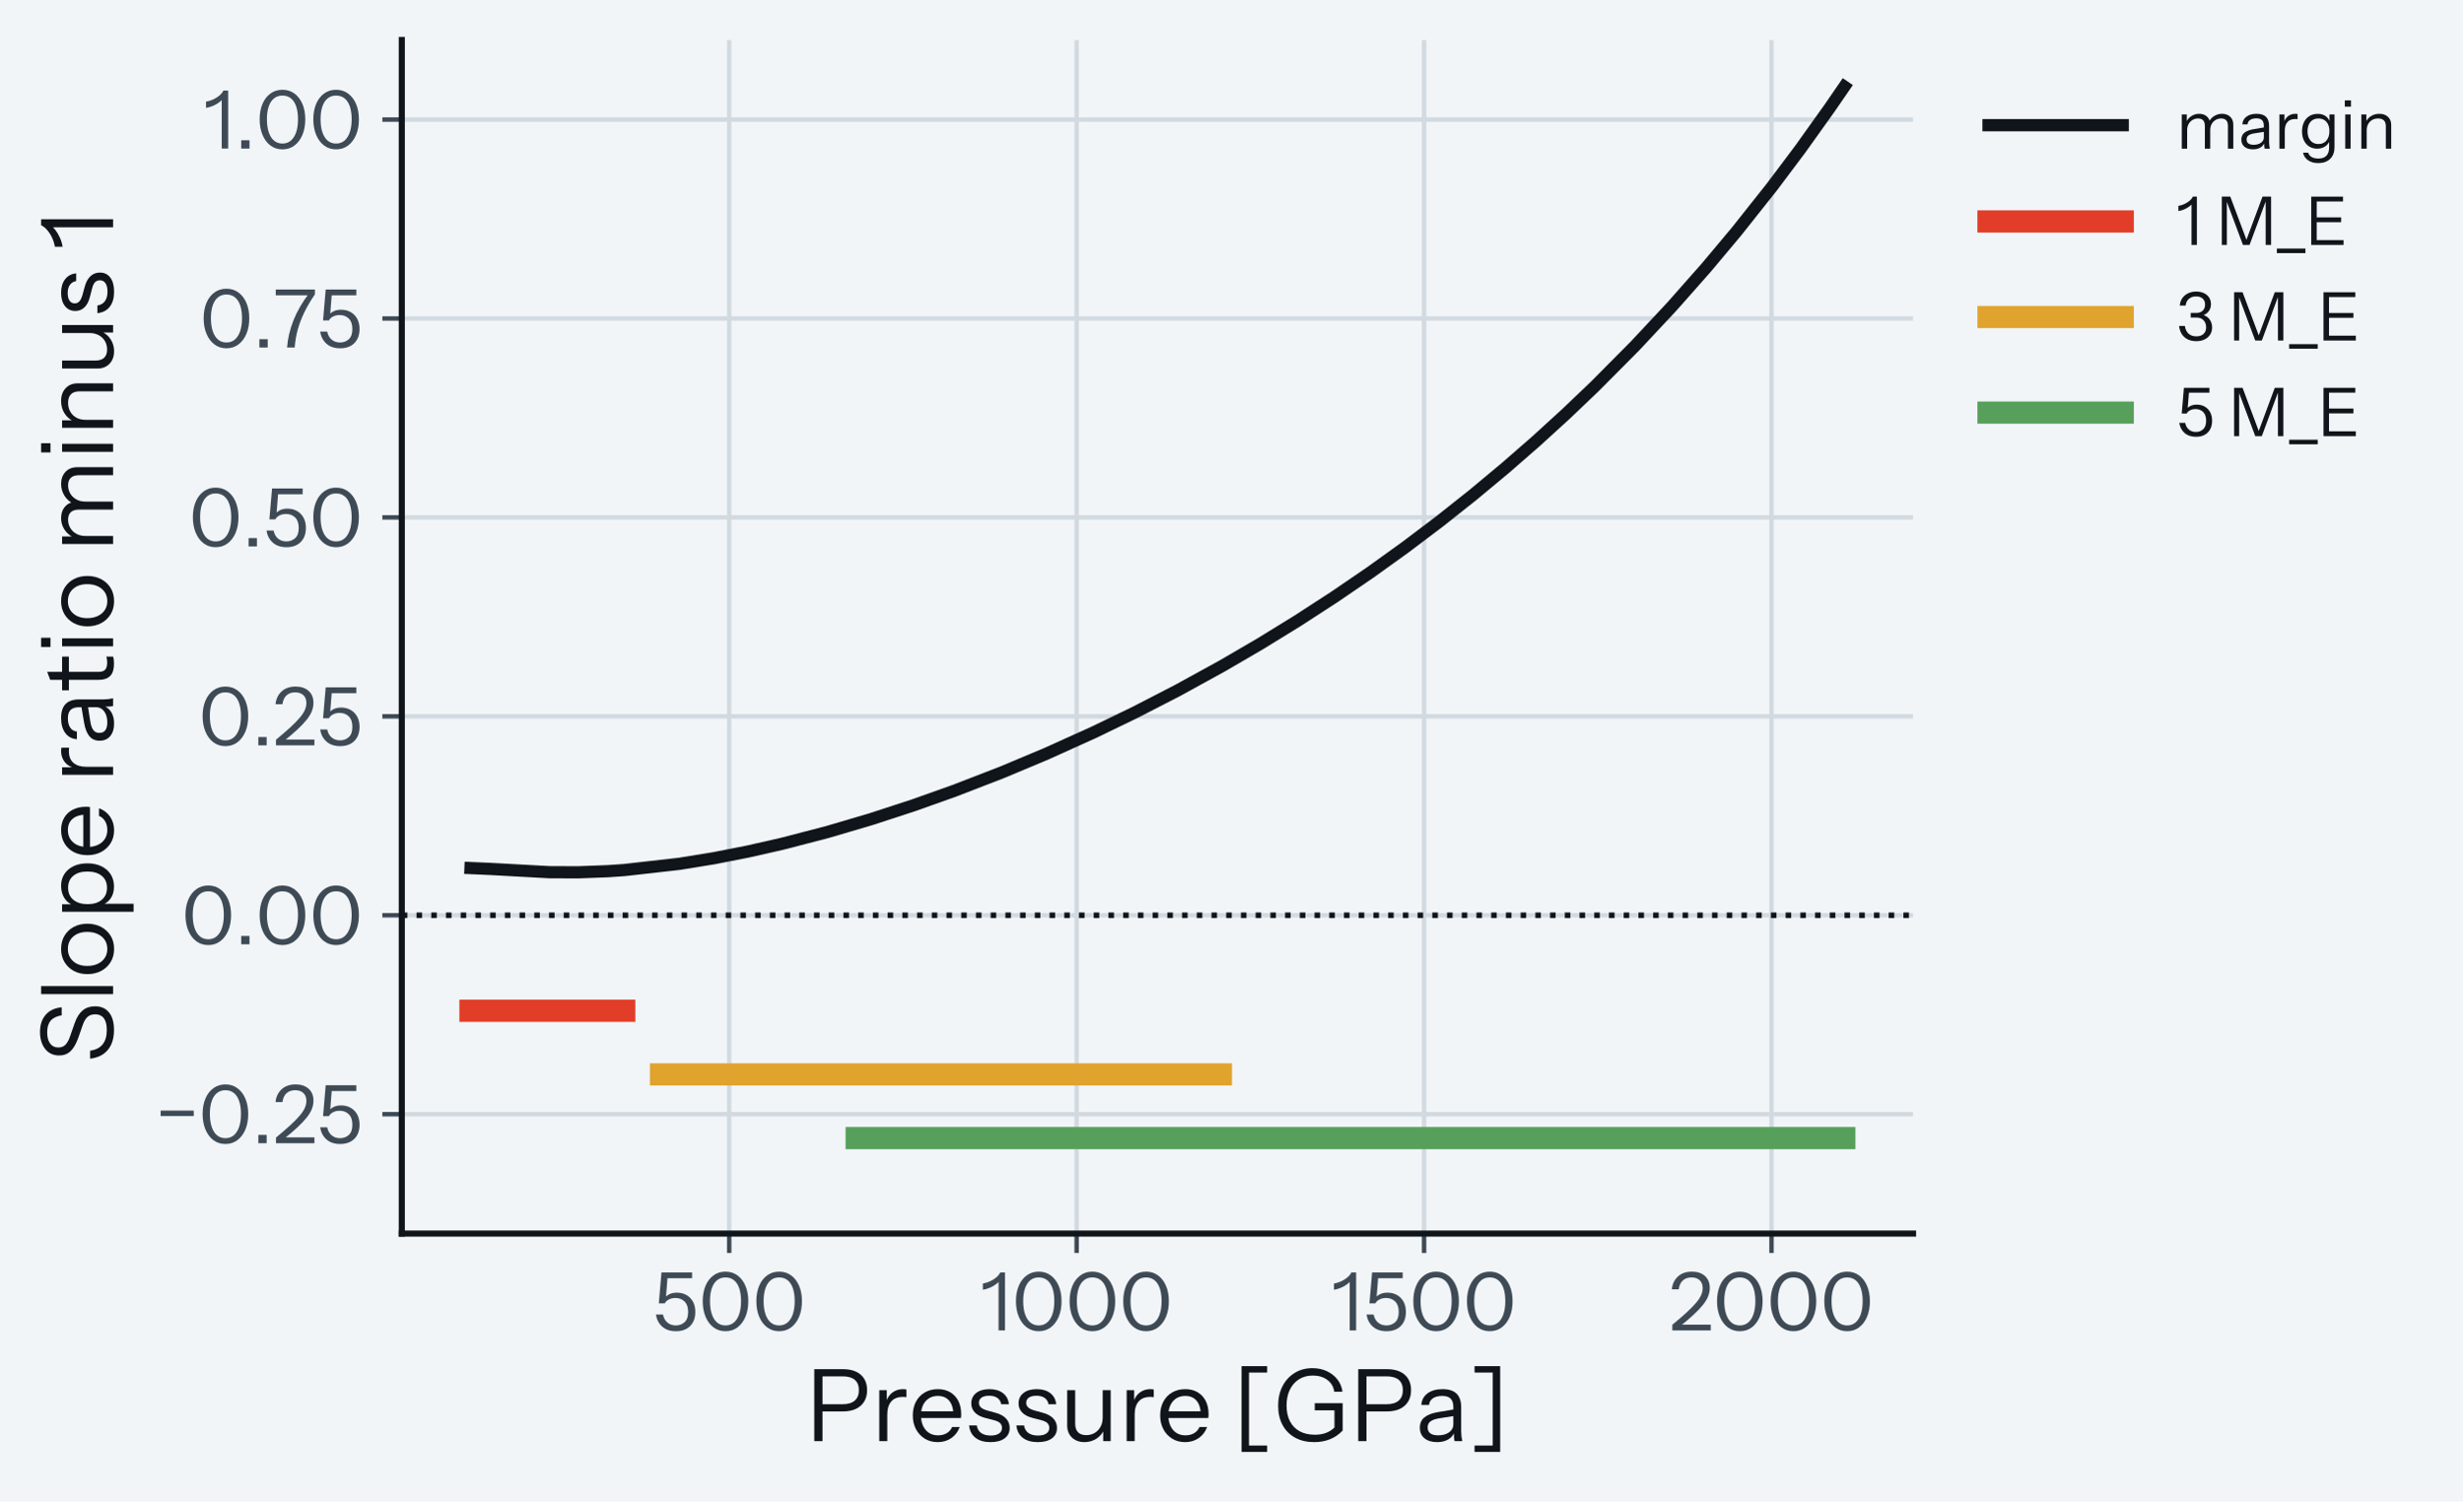
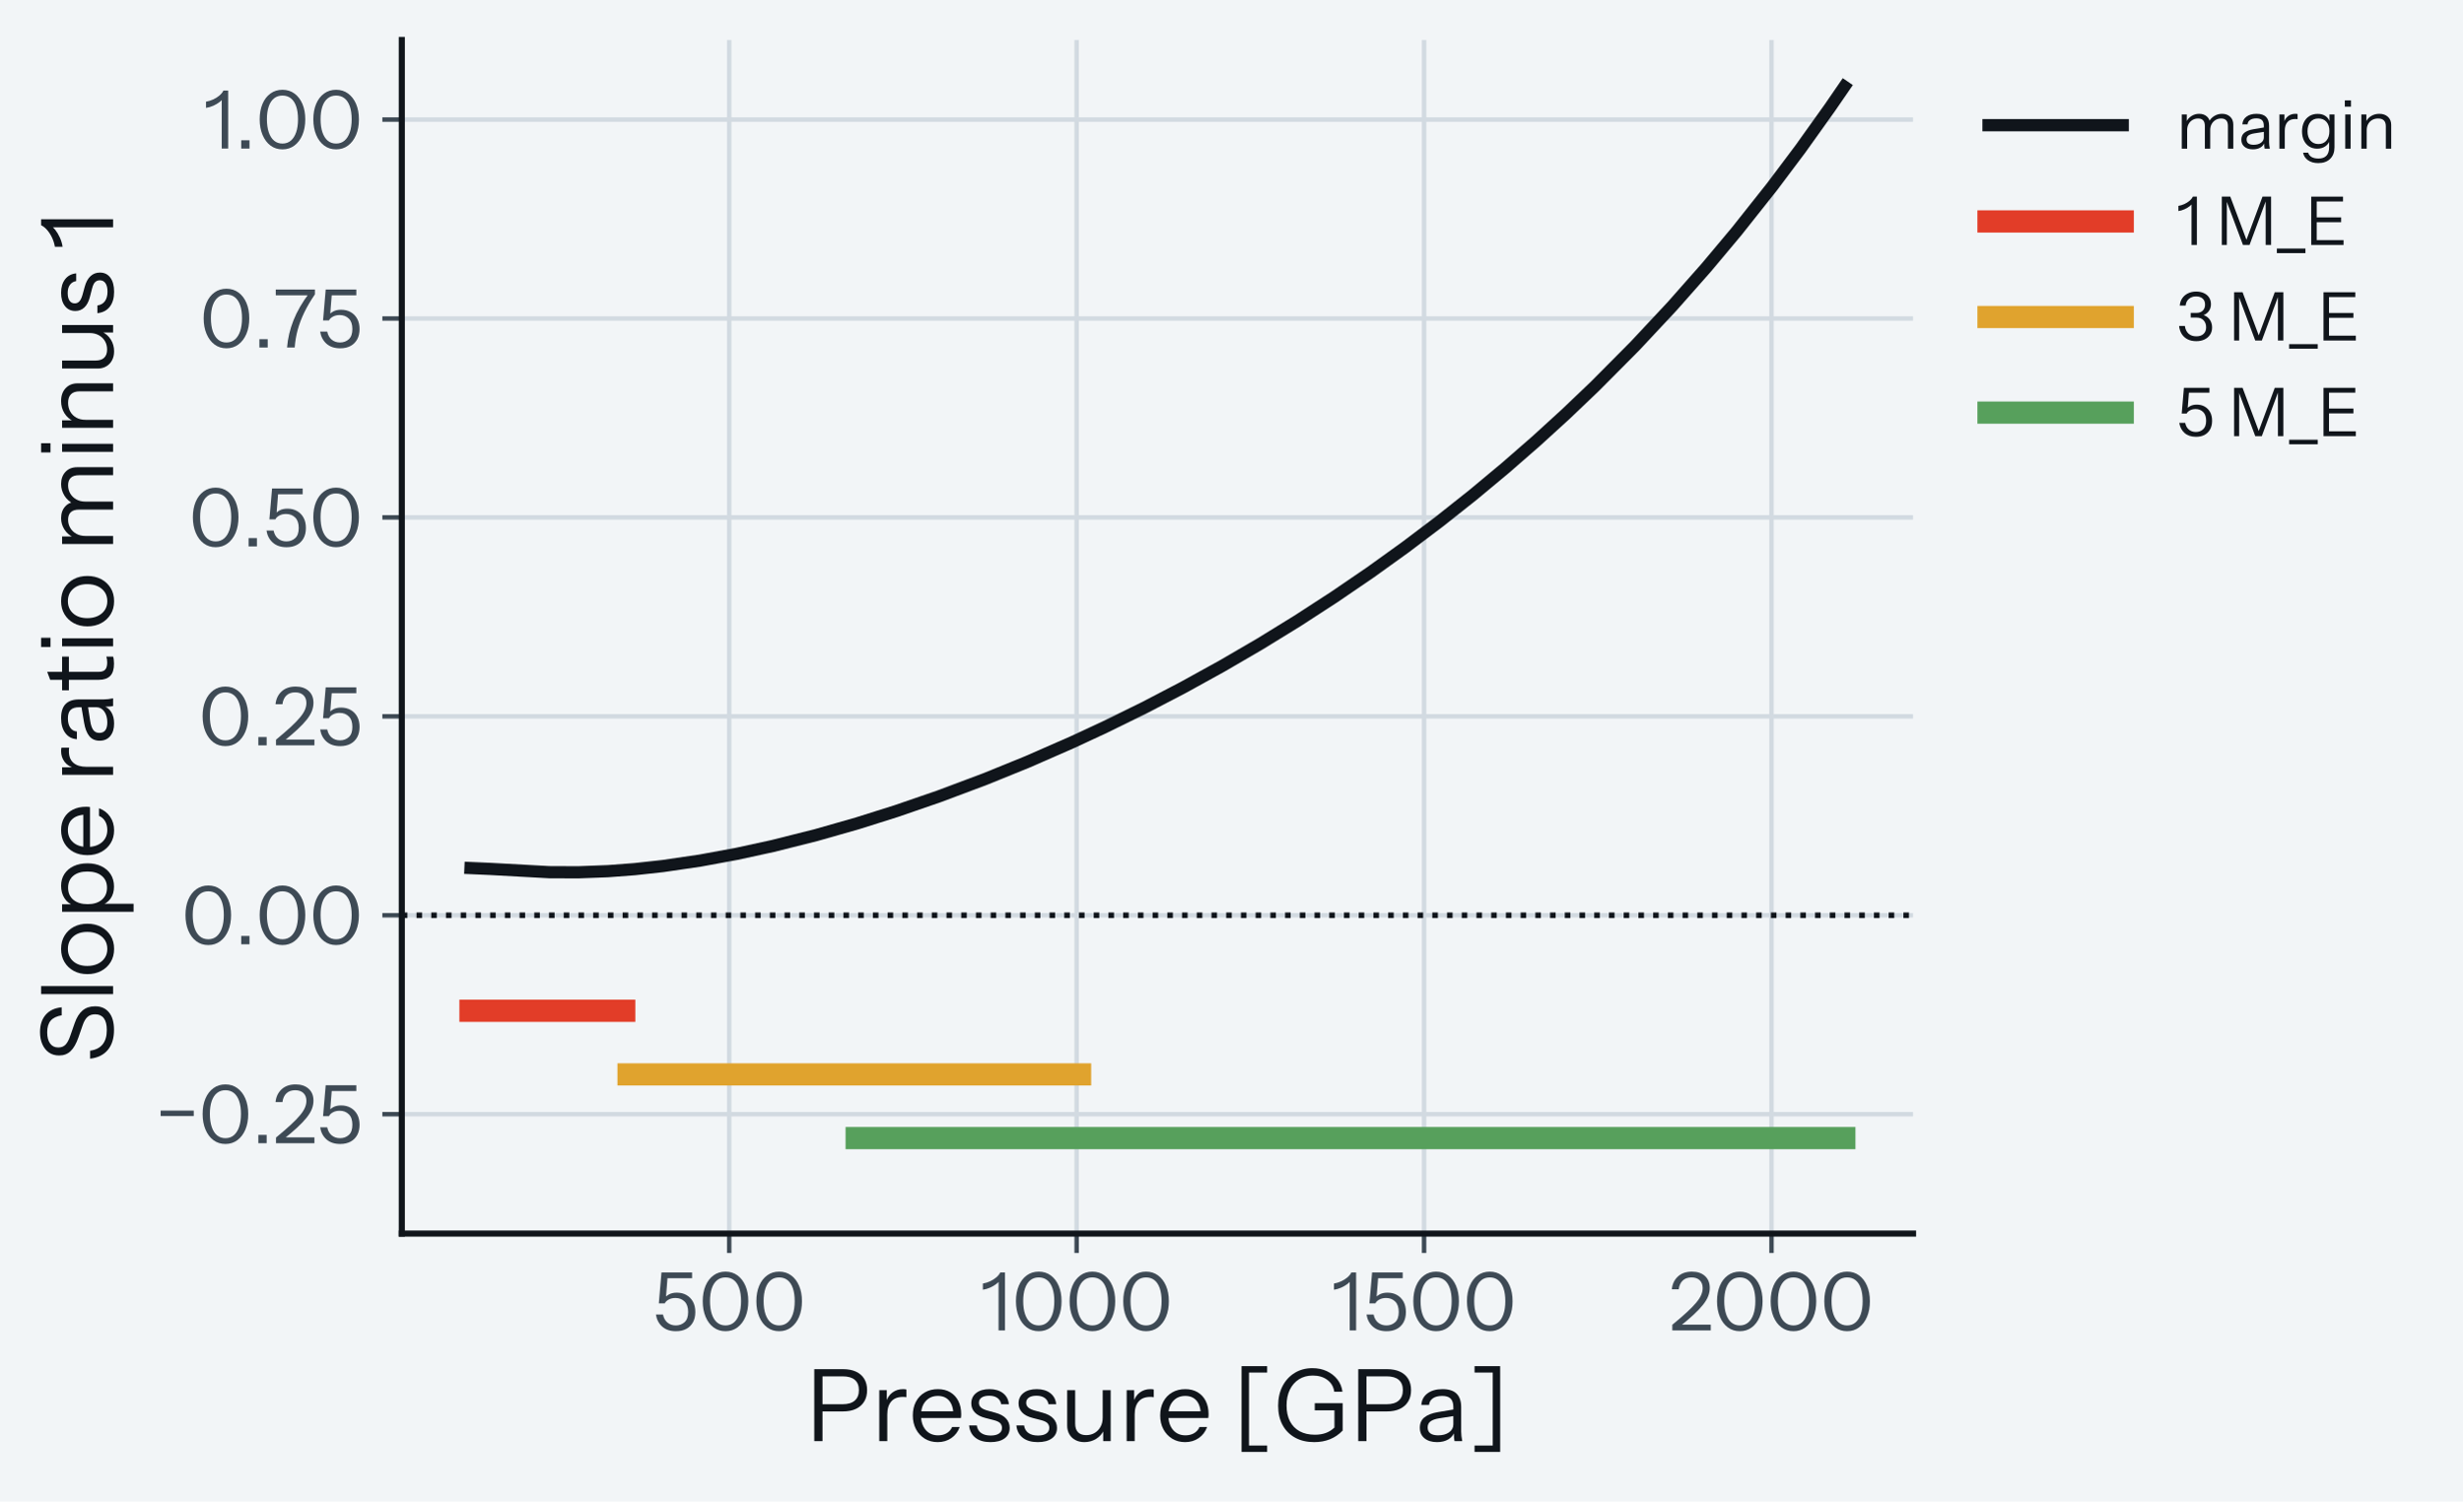
<svg xmlns="http://www.w3.org/2000/svg" xmlns:xlink="http://www.w3.org/1999/xlink" width="443.357pt" height="270.379pt" viewBox="0 0 443.357 270.379" version="1.1">
  <defs>
    <style type="text/css">*{stroke-linejoin: round; stroke-linecap: butt}</style>
  </defs>
  <g id="figure_1">
    <g id="patch_1">
      <path d="M 0 270.379  L 443.357 270.379  L 443.357 0  L 0 0  z " style="fill: #f2f5f7" />
    </g>
    <g id="axes_1">
      <g id="patch_2">
        <path d="M 72.325 222.116  L 344.358 222.116  L 344.358 7.2  L 72.325 7.2  z " style="fill: #f2f5f7" />
      </g>
      <g id="matplotlib.axis_1">
        <g id="xtick_1">
          <g id="line2d_1">
            <path d="M 131.26 222.116  L 131.26 7.2  " clip-path="url(#p72f7cc484c)" style="fill: none; stroke: #d2dae1; stroke-width: 0.8; stroke-linecap: square" />
          </g>
          <g id="line2d_2">
            <defs>
              <path id="m2a301ba8c9" d="M 0 0  L 0 3.5  " style="stroke: #3e4a55; stroke-width: 0.8" />
            </defs>
            <g>
              <use xlink:href="#m2a301ba8c9" x="131.26" y="222.116" style="fill: #3e4a55; stroke: #3e4a55; stroke-width: 0.8" />
            </g>
          </g>
          <g id="text_1">
            <g style="fill: #3e4a55" transform="translate(117.4423 239.5564) scale(0.145 -0.145)">
              <defs>
                <path id="InstrumentSans-Regular-35" d="M 1869 -64  Q 1184 -64 774 304  Q 365 672 275 1261  L 838 1261  Q 922 845 1194 621  Q 1466 397 1856 397  Q 2266 397 2550 653  Q 2835 909 2835 1466  Q 2835 2022 2550 2300  Q 2266 2579 1830 2579  Q 1517 2579 1286 2451  Q 1056 2323 979 2150  L 506 2150  L 717 4608  L 3149 4608  L 3149 4147  L 1030 4147  L 1210 4339  L 1062 2483  L 941 2528  Q 1056 2720 1312 2861  Q 1568 3002 1939 3002  Q 2368 3002 2697 2816  Q 3027 2630 3216 2288  Q 3405 1946 3405 1466  Q 3405 986 3216 643  Q 3027 301 2684 118  Q 2342 -64 1869 -64  z " transform="scale(0.015625)" />
                <path id="InstrumentSans-Regular-30" d="M 2131 -64  Q 1587 -64 1180 240  Q 774 544 547 1085  Q 320 1626 320 2323  Q 320 3021 544 3549  Q 768 4077 1177 4374  Q 1587 4672 2131 4672  Q 2675 4672 3081 4374  Q 3488 4077 3715 3549  Q 3942 3021 3942 2323  Q 3942 1619 3715 1081  Q 3488 544 3081 240  Q 2675 -64 2131 -64  z M 2131 397  Q 2522 397 2797 630  Q 3072 864 3219 1296  Q 3366 1728 3366 2330  Q 3366 2925 3222 3347  Q 3078 3770 2803 3990  Q 2528 4211 2131 4211  Q 1734 4211 1459 3987  Q 1184 3763 1040 3344  Q 896 2925 896 2330  Q 896 1728 1043 1293  Q 1190 858 1465 627  Q 1741 397 2131 397  z " transform="scale(0.015625)" />
              </defs>
              <use xlink:href="#InstrumentSans-Regular-35" />
              <use xlink:href="#InstrumentSans-Regular-30" transform="translate(57.39999 0)" />
              <use xlink:href="#InstrumentSans-Regular-30" transform="translate(124 0)" />
            </g>
          </g>
        </g>
        <g id="xtick_2">
          <g id="line2d_3">
            <path d="M 193.801 222.116  L 193.801 7.2  " clip-path="url(#p72f7cc484c)" style="fill: none; stroke: #d2dae1; stroke-width: 0.8; stroke-linecap: square" />
          </g>
          <g id="line2d_4">
            <g>
              <use xlink:href="#m2a301ba8c9" x="193.801" y="222.116" style="fill: #3e4a55; stroke: #3e4a55; stroke-width: 0.8" />
            </g>
          </g>
          <g id="text_2">
            <g style="fill: #3e4a55" transform="translate(176.483 239.5564) scale(0.145 -0.145)">
              <defs>
                <path id="InstrumentSans-Regular-31" d="M 1440 0  L 1440 4083  L 1574 4051  Q 1498 3878 1280 3705  Q 1062 3533 777 3405  Q 493 3277 192 3232  L 192 3725  Q 493 3776 768 3904  Q 1043 4032 1257 4214  Q 1472 4397 1574 4608  L 1952 4608  L 1952 0  L 1440 0  z " transform="scale(0.015625)" />
              </defs>
              <use xlink:href="#InstrumentSans-Regular-31" />
              <use xlink:href="#InstrumentSans-Regular-30" transform="translate(39.09999 0)" />
              <use xlink:href="#InstrumentSans-Regular-30" transform="translate(105.7 0)" />
              <use xlink:href="#InstrumentSans-Regular-30" transform="translate(172.3 0)" />
            </g>
          </g>
        </g>
        <g id="xtick_3">
          <g id="line2d_5">
            <path d="M 256.343 222.116  L 256.343 7.2  " clip-path="url(#p72f7cc484c)" style="fill: none; stroke: #d2dae1; stroke-width: 0.8; stroke-linecap: square" />
          </g>
          <g id="line2d_6">
            <g>
              <use xlink:href="#m2a301ba8c9" x="256.343" y="222.116" style="fill: #3e4a55; stroke: #3e4a55; stroke-width: 0.8" />
            </g>
          </g>
          <g id="text_3">
            <g style="fill: #3e4a55" transform="translate(239.6902 239.5564) scale(0.145 -0.145)">
              <use xlink:href="#InstrumentSans-Regular-31" />
              <use xlink:href="#InstrumentSans-Regular-35" transform="translate(39.09999 0)" />
              <use xlink:href="#InstrumentSans-Regular-30" transform="translate(96.49998 0)" />
              <use xlink:href="#InstrumentSans-Regular-30" transform="translate(163.1 0)" />
            </g>
          </g>
        </g>
        <g id="xtick_4">
          <g id="line2d_7">
            <path d="M 318.884 222.116  L 318.884 7.2  " clip-path="url(#p72f7cc484c)" style="fill: none; stroke: #d2dae1; stroke-width: 0.8; stroke-linecap: square" />
          </g>
          <g id="line2d_8">
            <g>
              <use xlink:href="#m2a301ba8c9" x="318.884" y="222.116" style="fill: #3e4a55; stroke: #3e4a55; stroke-width: 0.8" />
            </g>
          </g>
          <g id="text_4">
            <g style="fill: #3e4a55" transform="translate(300.4483 239.5564) scale(0.145 -0.145)">
              <defs>
                <path id="InstrumentSans-Regular-32" d="M 256 0  L 256 448  Q 947 1018 1411 1446  Q 1875 1875 2153 2208  Q 2432 2541 2550 2819  Q 2669 3098 2669 3366  Q 2669 3763 2432 3987  Q 2195 4211 1779 4211  Q 1350 4211 1088 3968  Q 826 3725 768 3270  L 218 3270  Q 282 3898 701 4285  Q 1120 4672 1818 4672  Q 2464 4672 2848 4326  Q 3232 3981 3232 3379  Q 3232 3053 3107 2726  Q 2982 2400 2697 2041  Q 2413 1683 1949 1251  Q 1485 819 800 275  L 678 461  L 3309 461  L 3309 0  L 256 0  z " transform="scale(0.015625)" />
              </defs>
              <use xlink:href="#InstrumentSans-Regular-32" />
              <use xlink:href="#InstrumentSans-Regular-30" transform="translate(54.49999 0)" />
              <use xlink:href="#InstrumentSans-Regular-30" transform="translate(121.1 0)" />
              <use xlink:href="#InstrumentSans-Regular-30" transform="translate(187.7 0)" />
            </g>
          </g>
        </g>
        <g id="text_5">
          <g style="fill: #10151b" transform="translate(145.0281 259.4889) scale(0.18 -0.18)">
            <defs>
              <path id="InstrumentSans-Regular-50" d="M 550 0  L 550 4608  L 2381 4608  Q 2874 4608 3219 4448  Q 3565 4288 3747 3987  Q 3930 3686 3930 3264  Q 3930 2842 3747 2538  Q 3565 2234 3219 2067  Q 2874 1901 2381 1901  L 934 1901  L 934 2362  L 2362 2362  Q 2874 2362 3139 2595  Q 3405 2829 3405 3264  Q 3405 3699 3142 3923  Q 2880 4147 2362 4147  L 1075 4147  L 1075 0  L 550 0  z " transform="scale(0.015625)" />
              <path id="InstrumentSans-Regular-72" d="M 512 0  L 512 3264  L 992 3264  L 992 2432  L 1024 2432  L 1024 0  L 512 0  z M 1024 1702  L 941 2477  Q 1056 2893 1350 3110  Q 1645 3328 2029 3328  Q 2189 3328 2246 3302  L 2246 2810  Q 2214 2822 2156 2825  Q 2099 2829 2016 2829  Q 1530 2829 1277 2537  Q 1024 2246 1024 1702  z " transform="scale(0.015625)" />
              <path id="InstrumentSans-Regular-65" d="M 1850 -64  Q 1382 -64 1024 157  Q 666 378 461 762  Q 256 1146 256 1645  Q 256 2144 457 2525  Q 659 2906 1024 3117  Q 1389 3328 1862 3328  Q 2317 3328 2653 3129  Q 2989 2931 3171 2572  Q 3354 2214 3354 1728  Q 3354 1664 3350 1606  Q 3347 1549 3334 1478  L 640 1478  L 640 1907  L 3021 1907  L 2854 1670  Q 2854 2259 2595 2576  Q 2336 2893 1862 2893  Q 1376 2893 1078 2557  Q 781 2221 781 1651  Q 781 1069 1078 720  Q 1376 371 1875 371  Q 2189 371 2425 508  Q 2662 646 2771 902  L 3258 902  Q 3098 454 2723 195  Q 2349 -64 1850 -64  z " transform="scale(0.015625)" />
              <path id="InstrumentSans-Regular-73" d="M 1619 -64  Q 1018 -64 659 214  Q 301 493 250 1005  L 742 1005  Q 787 691 1017 524  Q 1248 358 1632 358  Q 1971 358 2163 486  Q 2355 614 2355 851  Q 2355 1018 2246 1142  Q 2138 1267 1811 1350  L 1286 1485  Q 838 1600 614 1840  Q 390 2080 390 2413  Q 390 2835 704 3081  Q 1018 3328 1555 3328  Q 2086 3328 2419 3072  Q 2752 2816 2797 2362  L 2304 2362  Q 2259 2624 2060 2765  Q 1862 2906 1536 2906  Q 1222 2906 1049 2787  Q 877 2669 877 2451  Q 877 2285 1001 2163  Q 1126 2042 1421 1958  L 1933 1818  Q 2387 1696 2617 1446  Q 2848 1197 2848 845  Q 2848 416 2521 176  Q 2195 -64 1619 -64  z " transform="scale(0.015625)" />
              <path id="InstrumentSans-Regular-75" d="M 1574 -64  Q 1254 -64 1004 67  Q 755 198 614 438  Q 474 678 474 992  L 474 3264  L 986 3264  L 986 1126  Q 986 755 1168 569  Q 1350 384 1690 384  Q 1997 384 2233 525  Q 2470 666 2608 918  Q 2746 1171 2746 1498  L 2829 723  Q 2669 358 2329 147  Q 1990 -64 1574 -64  z M 2778 0  L 2778 768  L 2746 768  L 2746 3264  L 3258 3264  L 3258 0  L 2778 0  z " transform="scale(0.015625)" />
              <path id="InstrumentSans-Regular-20" transform="scale(0.015625)" />
              <path id="InstrumentSans-Regular-5b" d="M 576 -691  L 576 4800  L 2214 4800  L 2214 4390  L 1050 4390  L 1050 -282  L 2214 -282  L 2214 -691  L 576 -691  z " transform="scale(0.015625)" />
              <path id="InstrumentSans-Regular-47" d="M 2624 -64  Q 1920 -64 1401 224  Q 883 512 601 1033  Q 320 1555 320 2266  Q 320 2976 598 3517  Q 877 4058 1373 4365  Q 1869 4672 2515 4672  Q 3021 4672 3433 4480  Q 3846 4288 4112 3949  Q 4378 3610 4435 3162  L 3910 3162  Q 3846 3635 3472 3916  Q 3098 4198 2534 4198  Q 2029 4198 1651 3958  Q 1274 3718 1066 3289  Q 858 2861 858 2278  Q 858 1696 1072 1277  Q 1286 858 1692 634  Q 2099 410 2669 410  Q 3059 410 3366 522  Q 3674 634 3923 870  L 4448 678  Q 4096 307 3638 121  Q 3181 -64 2624 -64  z M 3923 678  L 3923 2170  L 4122 1971  L 2662 1971  L 2662 2432  L 4448 2432  L 4448 678  L 3923 678  z " transform="scale(0.015625)" />
              <path id="InstrumentSans-Regular-61" d="M 2515 0  Q 2490 109 2480 249  Q 2470 390 2470 608  L 2438 608  L 2438 2170  Q 2438 2541 2268 2717  Q 2099 2893 1722 2893  Q 1350 2893 1129 2742  Q 909 2592 883 2317  L 390 2317  Q 422 2790 787 3059  Q 1152 3328 1741 3328  Q 2349 3328 2643 3040  Q 2938 2752 2938 2176  L 2938 608  Q 2938 467 2957 316  Q 2976 166 3008 0  L 2515 0  z M 1395 -64  Q 890 -64 592 182  Q 294 429 294 858  Q 294 1286 588 1523  Q 883 1760 1446 1856  L 2586 2048  L 2586 1626  L 1523 1459  Q 1165 1402 979 1267  Q 794 1133 794 877  Q 794 627 963 499  Q 1133 371 1466 371  Q 1894 371 2166 566  Q 2438 762 2438 1075  L 2522 621  Q 2419 294 2121 115  Q 1824 -64 1395 -64  z " transform="scale(0.015625)" />
              <path id="InstrumentSans-Regular-5d" d="M 2022 4800  L 2022 -691  L 384 -691  L 384 -282  L 1549 -282  L 1549 4390  L 384 4390  L 384 4800  L 2022 4800  z " transform="scale(0.015625)" />
            </defs>
            <use xlink:href="#InstrumentSans-Regular-50" />
            <use xlink:href="#InstrumentSans-Regular-72" transform="translate(65.59999 0)" />
            <use xlink:href="#InstrumentSans-Regular-65" transform="translate(103.1 0)" />
            <use xlink:href="#InstrumentSans-Regular-73" transform="translate(159.5 0)" />
            <use xlink:href="#InstrumentSans-Regular-73" transform="translate(206.8 0)" />
            <use xlink:href="#InstrumentSans-Regular-75" transform="translate(254.0999 0)" />
            <use xlink:href="#InstrumentSans-Regular-72" transform="translate(312.9999 0)" />
            <use xlink:href="#InstrumentSans-Regular-65" transform="translate(350.4999 0)" />
            <use xlink:href="#InstrumentSans-Regular-20" transform="translate(406.8999 0)" />
            <use xlink:href="#InstrumentSans-Regular-5b" transform="translate(426.8999 0)" />
            <use xlink:href="#InstrumentSans-Regular-47" transform="translate(467.4999 0)" />
            <use xlink:href="#InstrumentSans-Regular-50" transform="translate(543.9999 0)" />
            <use xlink:href="#InstrumentSans-Regular-61" transform="translate(609.5999 0)" />
            <use xlink:href="#InstrumentSans-Regular-5d" transform="translate(662.8999 0)" />
          </g>
        </g>
      </g>
      <g id="matplotlib.axis_2">
        <g id="ytick_1">
          <g id="line2d_9">
            <path d="M 72.325 200.625  L 344.358 200.625  " clip-path="url(#p72f7cc484c)" style="fill: none; stroke: #d2dae1; stroke-width: 0.8; stroke-linecap: square" />
          </g>
          <g id="line2d_10">
            <defs>
              <path id="me776a80f98" d="M 0 0  L -3.5 0  " style="stroke: #3e4a55; stroke-width: 0.8" />
            </defs>
            <g>
              <use xlink:href="#me776a80f98" x="72.325" y="200.625" style="fill: #3e4a55; stroke: #3e4a55; stroke-width: 0.8" />
            </g>
          </g>
          <g id="text_6">
            <g style="fill: #3e4a55" transform="translate(28.04688 205.8447) scale(0.145 -0.145)">
              <defs>
                <path id="InstrumentSans-Regular-2212" d="M 384 2157  L 384 2592  L 3014 2592  L 3014 2157  L 384 2157  z " transform="scale(0.015625)" />
                <path id="InstrumentSans-Regular-2e" d="M 486 0  L 486 659  L 1146 659  L 1146 0  L 486 0  z " transform="scale(0.015625)" />
              </defs>
              <use xlink:href="#InstrumentSans-Regular-2212" />
              <use xlink:href="#InstrumentSans-Regular-30" transform="translate(53.09999 0)" />
              <use xlink:href="#InstrumentSans-Regular-2e" transform="translate(119.7 0)" />
              <use xlink:href="#InstrumentSans-Regular-32" transform="translate(145.2 0)" />
              <use xlink:href="#InstrumentSans-Regular-35" transform="translate(199.7 0)" />
            </g>
          </g>
        </g>
        <g id="ytick_2">
          <g id="line2d_11">
            <path d="M 72.325 164.805  L 344.358 164.805  " clip-path="url(#p72f7cc484c)" style="fill: none; stroke: #d2dae1; stroke-width: 0.8; stroke-linecap: square" />
          </g>
          <g id="line2d_12">
            <g>
              <use xlink:href="#me776a80f98" x="72.325" y="164.805" style="fill: #3e4a55; stroke: #3e4a55; stroke-width: 0.8" />
            </g>
          </g>
          <g id="text_7">
            <g style="fill: #3e4a55" transform="translate(32.65969 170.0253) scale(0.145 -0.145)">
              <use xlink:href="#InstrumentSans-Regular-30" />
              <use xlink:href="#InstrumentSans-Regular-2e" transform="translate(66.59999 0)" />
              <use xlink:href="#InstrumentSans-Regular-30" transform="translate(92.09998 0)" />
              <use xlink:href="#InstrumentSans-Regular-30" transform="translate(158.7 0)" />
            </g>
          </g>
        </g>
        <g id="ytick_3">
          <g id="line2d_13">
            <path d="M 72.325 128.986  L 344.358 128.986  " clip-path="url(#p72f7cc484c)" style="fill: none; stroke: #d2dae1; stroke-width: 0.8; stroke-linecap: square" />
          </g>
          <g id="line2d_14">
            <g>
              <use xlink:href="#me776a80f98" x="72.325" y="128.986" style="fill: #3e4a55; stroke: #3e4a55; stroke-width: 0.8" />
            </g>
          </g>
          <g id="text_8">
            <g style="fill: #3e4a55" transform="translate(35.74547 134.2059) scale(0.145 -0.145)">
              <use xlink:href="#InstrumentSans-Regular-30" />
              <use xlink:href="#InstrumentSans-Regular-2e" transform="translate(66.59999 0)" />
              <use xlink:href="#InstrumentSans-Regular-32" transform="translate(92.09998 0)" />
              <use xlink:href="#InstrumentSans-Regular-35" transform="translate(146.6 0)" />
            </g>
          </g>
        </g>
        <g id="ytick_4">
          <g id="line2d_15">
            <path d="M 72.325 93.167  L 344.358 93.167  " clip-path="url(#p72f7cc484c)" style="fill: none; stroke: #d2dae1; stroke-width: 0.8; stroke-linecap: square" />
          </g>
          <g id="line2d_16">
            <g>
              <use xlink:href="#me776a80f98" x="72.325" y="93.167" style="fill: #3e4a55; stroke: #3e4a55; stroke-width: 0.8" />
            </g>
          </g>
          <g id="text_9">
            <g style="fill: #3e4a55" transform="translate(33.99188 98.38654) scale(0.145 -0.145)">
              <use xlink:href="#InstrumentSans-Regular-30" />
              <use xlink:href="#InstrumentSans-Regular-2e" transform="translate(66.59999 0)" />
              <use xlink:href="#InstrumentSans-Regular-35" transform="translate(92.09998 0)" />
              <use xlink:href="#InstrumentSans-Regular-30" transform="translate(149.5 0)" />
            </g>
          </g>
        </g>
        <g id="ytick_5">
          <g id="line2d_17">
            <path d="M 72.325 57.347  L 344.358 57.347  " clip-path="url(#p72f7cc484c)" style="fill: none; stroke: #d2dae1; stroke-width: 0.8; stroke-linecap: square" />
          </g>
          <g id="line2d_18">
            <g>
              <use xlink:href="#me776a80f98" x="72.325" y="57.347" style="fill: #3e4a55; stroke: #3e4a55; stroke-width: 0.8" />
            </g>
          </g>
          <g id="text_10">
            <g style="fill: #3e4a55" transform="translate(35.93352 62.56715) scale(0.145 -0.145)">
              <defs>
                <path id="InstrumentSans-Regular-37" d="M 1050 0  Q 1139 1088 1558 2153  Q 1978 3219 2816 4333  L 2848 4147  L 154 4147  L 154 4608  L 3264 4608  L 3264 4224  Q 2752 3475 2416 2777  Q 2080 2080 1894 1398  Q 1709 717 1658 0  L 1050 0  z " transform="scale(0.015625)" />
              </defs>
              <use xlink:href="#InstrumentSans-Regular-30" />
              <use xlink:href="#InstrumentSans-Regular-2e" transform="translate(66.59999 0)" />
              <use xlink:href="#InstrumentSans-Regular-37" transform="translate(92.09998 0)" />
              <use xlink:href="#InstrumentSans-Regular-35" transform="translate(145.3 0)" />
            </g>
          </g>
        </g>
        <g id="ytick_6">
          <g id="line2d_19">
            <path d="M 72.325 21.528  L 344.358 21.528  " clip-path="url(#p72f7cc484c)" style="fill: none; stroke: #d2dae1; stroke-width: 0.8; stroke-linecap: square" />
          </g>
          <g id="line2d_20">
            <g>
              <use xlink:href="#me776a80f98" x="72.325" y="21.528" style="fill: #3e4a55; stroke: #3e4a55; stroke-width: 0.8" />
            </g>
          </g>
          <g id="text_11">
            <g style="fill: #3e4a55" transform="translate(36.64719 26.74776) scale(0.145 -0.145)">
              <use xlink:href="#InstrumentSans-Regular-31" />
              <use xlink:href="#InstrumentSans-Regular-2e" transform="translate(39.09999 0)" />
              <use xlink:href="#InstrumentSans-Regular-30" transform="translate(64.59998 0)" />
              <use xlink:href="#InstrumentSans-Regular-30" transform="translate(131.2 0)" />
            </g>
          </g>
        </g>
        <g id="text_12">
          <g style="fill: #10151b" transform="translate(20.35687 191.3846) rotate(-90) scale(0.18 -0.18)">
            <defs>
              <path id="InstrumentSans-Regular-53" d="M 2112 -58  Q 1306 -58 829 339  Q 352 736 269 1472  L 781 1472  Q 851 941 1184 672  Q 1517 403 2106 403  Q 2605 403 2857 592  Q 3110 781 3110 1146  Q 3110 1459 2937 1644  Q 2765 1830 2400 1952  L 1626 2221  Q 1037 2426 755 2717  Q 474 3008 474 3456  Q 474 3827 659 4099  Q 845 4371 1184 4524  Q 1523 4678 1971 4678  Q 2662 4678 3078 4316  Q 3494 3955 3558 3290  L 3046 3290  Q 2963 3770 2704 3994  Q 2445 4218 1958 4218  Q 1498 4218 1242 4032  Q 986 3846 986 3507  Q 986 3219 1165 3046  Q 1344 2874 1722 2746  L 2547 2458  Q 3085 2272 3353 1955  Q 3622 1638 3622 1152  Q 3622 576 3228 259  Q 2835 -58 2112 -58  z " transform="scale(0.015625)" />
              <path id="InstrumentSans-Regular-6c" d="M 512 0  L 512 4608  L 1024 4608  L 1024 0  L 512 0  z " transform="scale(0.015625)" />
              <path id="InstrumentSans-Regular-6f" d="M 1869 -64  Q 1389 -64 1024 160  Q 659 384 457 771  Q 256 1158 256 1645  Q 256 2138 461 2515  Q 666 2893 1027 3110  Q 1389 3328 1869 3328  Q 2355 3328 2716 3110  Q 3078 2893 3280 2515  Q 3482 2138 3482 1645  Q 3482 1158 3280 771  Q 3078 384 2716 160  Q 2355 -64 1869 -64  z M 1869 371  Q 2202 371 2445 534  Q 2688 698 2822 986  Q 2957 1274 2957 1651  Q 2957 2214 2659 2553  Q 2362 2893 1869 2893  Q 1382 2893 1081 2553  Q 781 2214 781 1651  Q 781 1274 915 986  Q 1050 698 1296 534  Q 1542 371 1869 371  z " transform="scale(0.015625)" />
              <path id="InstrumentSans-Regular-70" d="M 2125 -58  Q 1664 -58 1350 166  Q 1037 390 922 800  L 1024 813  L 1024 -1312  L 512 -1312  L 512 3264  L 992 3264  L 992 2502  L 922 2522  Q 1043 2899 1382 3113  Q 1722 3328 2170 3328  Q 2605 3328 2928 3117  Q 3251 2906 3430 2528  Q 3610 2150 3610 1645  Q 3610 1133 3424 749  Q 3238 365 2905 153  Q 2573 -58 2125 -58  z M 2048 390  Q 2534 390 2809 726  Q 3085 1062 3085 1645  Q 3085 2221 2809 2550  Q 2534 2880 2048 2880  Q 1562 2880 1280 2544  Q 998 2208 998 1626  Q 998 1056 1280 723  Q 1562 390 2048 390  z " transform="scale(0.015625)" />
              <path id="InstrumentSans-Regular-74" d="M 1818 -58  Q 1274 -58 1027 188  Q 781 435 781 902  L 781 4026  L 1293 4218  L 1293 909  Q 1293 634 1433 506  Q 1574 378 1894 378  Q 2022 378 2115 394  Q 2208 410 2266 435  L 2266 0  Q 2202 -26 2083 -42  Q 1965 -58 1818 -58  z M 109 2829  L 109 3264  L 2266 3264  L 2266 2829  L 109 2829  z " transform="scale(0.015625)" />
              <path id="InstrumentSans-Regular-69" d="M 512 0  L 512 3264  L 1024 3264  L 1024 0  L 512 0  z M 472 4006  L 472 4608  L 1061 4608  L 1061 4006  L 472 4006  z " transform="scale(0.015625)" />
              <path id="InstrumentSans-Regular-6d" d="M 512 0  L 512 3264  L 992 3264  L 992 2496  L 1024 2496  L 1024 0  L 512 0  z M 2714 0  L 2714 2163  Q 2714 2534 2547 2707  Q 2381 2880 2067 2880  Q 1773 2880 1536 2739  Q 1299 2598 1161 2348  Q 1024 2099 1024 1766  L 941 2541  Q 1107 2906 1440 3117  Q 1773 3328 2163 3328  Q 2637 3328 2931 3049  Q 3226 2771 3226 2298  L 3226 0  L 2714 0  z M 4915 0  L 4915 2163  Q 4915 2534 4748 2707  Q 4582 2880 4269 2880  Q 3974 2880 3737 2739  Q 3501 2598 3363 2348  Q 3226 2099 3226 1766  L 3098 2541  Q 3264 2906 3609 3117  Q 3955 3328 4352 3328  Q 4826 3328 5126 3049  Q 5427 2771 5427 2298  L 5427 0  L 4915 0  z " transform="scale(0.015625)" />
              <path id="InstrumentSans-Regular-6e" d="M 512 0  L 512 3264  L 992 3264  L 992 2496  L 1024 2496  L 1024 0  L 512 0  z M 2848 0  L 2848 2138  Q 2848 2509 2662 2694  Q 2477 2880 2112 2880  Q 1792 2880 1545 2739  Q 1299 2598 1161 2348  Q 1024 2099 1024 1766  L 941 2541  Q 1107 2906 1449 3117  Q 1792 3328 2227 3328  Q 2739 3328 3049 3037  Q 3360 2746 3360 2272  L 3360 0  L 2848 0  z " transform="scale(0.015625)" />
            </defs>
            <use xlink:href="#InstrumentSans-Regular-53" />
            <use xlink:href="#InstrumentSans-Regular-6c" transform="translate(60.79999 0)" />
            <use xlink:href="#InstrumentSans-Regular-6f" transform="translate(84.79997 0)" />
            <use xlink:href="#InstrumentSans-Regular-70" transform="translate(143.2 0)" />
            <use xlink:href="#InstrumentSans-Regular-65" transform="translate(203.8 0)" />
            <use xlink:href="#InstrumentSans-Regular-20" transform="translate(260.2 0)" />
            <use xlink:href="#InstrumentSans-Regular-72" transform="translate(280.1999 0)" />
            <use xlink:href="#InstrumentSans-Regular-61" transform="translate(317.6999 0)" />
            <use xlink:href="#InstrumentSans-Regular-74" transform="translate(370.9999 0)" />
            <use xlink:href="#InstrumentSans-Regular-69" transform="translate(408.6999 0)" />
            <use xlink:href="#InstrumentSans-Regular-6f" transform="translate(432.6999 0)" />
            <use xlink:href="#InstrumentSans-Regular-20" transform="translate(491.0999 0)" />
            <use xlink:href="#InstrumentSans-Regular-6d" transform="translate(511.0999 0)" />
            <use xlink:href="#InstrumentSans-Regular-69" transform="translate(603.2998 0)" />
            <use xlink:href="#InstrumentSans-Regular-6e" transform="translate(627.2998 0)" />
            <use xlink:href="#InstrumentSans-Regular-75" transform="translate(687.1998 0)" />
            <use xlink:href="#InstrumentSans-Regular-73" transform="translate(746.0998 0)" />
            <use xlink:href="#InstrumentSans-Regular-20" transform="translate(793.3998 0)" />
            <use xlink:href="#InstrumentSans-Regular-31" transform="translate(813.3998 0)" />
          </g>
        </g>
      </g>
      <g id="line2d_21">
-         <path d="M 84.691 156.305  L 88.235 156.462  L 98.858 157.049  L 104.07 157.07  L 109.448 156.868  L 112.358 156.667  L 122.308 155.541  L 128.504 154.532  L 134.686 153.317  L 140.825 151.921  L 148.895 149.822  L 156.776 147.501  L 164.405 145.013  L 171.727 142.408  L 180.365 139.066  L 188.34 135.723  L 196.913 131.851  L 204.269 128.291  L 211.992 124.313  L 219.951 119.942  L 226.811 115.944  L 233.559 111.792  L 240.182 107.497  L 246.664 103.069  L 252.994 98.52  L 259.156 93.865  L 265.14 89.118  L 270.932 84.297  L 276.52 79.424  L 281.894 74.519  L 287.042 69.607  L 294.317 62.285  L 301.027 55.107  L 307.142 48.181  L 312.635 41.624  L 318.948 33.662  L 324.06 26.857  L 329.388 19.395  L 331.993 15.602  L 331.993 15.602  " clip-path="url(#p72f7cc484c)" style="fill: none; stroke: #10151b; stroke-width: 2.2; stroke-linecap: square" />
+         <path d="M 84.691 156.305  L 88.235 156.462  L 98.858 157.049  L 104.07 157.07  L 109.448 156.868  L 114.251 156.504  L 119.315 155.947  L 126.024 154.962  L 132.634 153.742  L 139.098 152.332  L 146.905 150.366  L 154.333 148.248  L 161.305 146.052  L 168.973 143.412  L 177.287 140.29  L 184.967 137.168  L 193.071 133.622  L 198.848 130.936  L 205.954 127.445  L 212.993 123.778  L 219.951 119.942  L 226.811 115.944  L 233.559 111.792  L 240.182 107.497  L 246.664 103.069  L 252.994 98.52  L 259.156 93.865  L 265.14 89.118  L 270.932 84.297  L 276.52 79.424  L 281.894 74.519  L 287.042 69.607  L 294.317 62.285  L 301.027 55.107  L 307.142 48.181  L 312.635 41.624  L 318.948 33.662  L 324.06 26.857  L 329.388 19.395  L 331.993 15.602  L 331.993 15.602  " clip-path="url(#p72f7cc484c)" style="fill: none; stroke: #10151b; stroke-width: 2.2; stroke-linecap: square" />
      </g>
      <g id="line2d_22">
        <path d="M 84.691 181.999  L 112.358 181.999  " clip-path="url(#p72f7cc484c)" style="fill: none; stroke: #e23d28; stroke-width: 4; stroke-linecap: square" />
      </g>
      <g id="line2d_23">
-         <path d="M 118.984 193.461  L 219.768 193.461  " clip-path="url(#p72f7cc484c)" style="fill: none; stroke: #e0a32e; stroke-width: 4; stroke-linecap: square" />
+         <path d="M 113.141 193.461  L 194.421 193.461  " clip-path="url(#p72f7cc484c)" style="fill: none; stroke: #e0a32e; stroke-width: 4; stroke-linecap: square" />
      </g>
      <g id="line2d_24">
        <path d="M 154.207 204.923  L 331.993 204.923  " clip-path="url(#p72f7cc484c)" style="fill: none; stroke: #57a05c; stroke-width: 4; stroke-linecap: square" />
      </g>
      <g id="line2d_25">
        <path d="M 72.325 164.805  L 344.358 164.805  " clip-path="url(#p72f7cc484c)" style="fill: none; stroke-dasharray: 1,1.65; stroke-dashoffset: 0; stroke: #10151b" />
      </g>
      <g id="patch_3">
        <path d="M 72.325 222.116  L 72.325 7.2  " style="fill: none; stroke: #10151b; stroke-width: 1.1; stroke-linejoin: miter; stroke-linecap: square" />
      </g>
      <g id="patch_4">
        <path d="M 72.325 222.116  L 344.358 222.116  " style="fill: none; stroke: #10151b; stroke-width: 1.1; stroke-linejoin: miter; stroke-linecap: square" />
      </g>
      <g id="legend_1">
        <g id="line2d_26">
          <path d="M 357.949 22.54  L 370.027 22.54  L 382.106 22.54  " style="fill: none; stroke: #10151b; stroke-width: 2.2; stroke-linecap: square" />
        </g>
        <g id="text_13">
          <g style="fill: #10151b" transform="translate(391.7686 26.76717) scale(0.120785 -0.120785)">
            <defs>
              <path id="InstrumentSans-Regular-67" d="M 1811 -1376  Q 1229 -1376 841 -1104  Q 454 -832 371 -384  L 858 -384  Q 928 -640 1174 -790  Q 1421 -941 1843 -941  Q 2342 -941 2598 -669  Q 2854 -397 2854 128  L 2854 826  L 2918 813  Q 2810 442 2483 221  Q 2157 0 1709 0  Q 1280 0 953 208  Q 627 416 448 787  Q 269 1158 269 1651  Q 269 2150 454 2528  Q 640 2906 976 3114  Q 1312 3322 1760 3322  Q 2221 3322 2531 3098  Q 2842 2874 2944 2458  L 2886 2451  L 2886 3264  L 3366 3264  L 3366 128  Q 3366 -570 2950 -973  Q 2534 -1376 1811 -1376  z M 1837 442  Q 2317 442 2598 774  Q 2880 1107 2880 1677  Q 2880 2234 2598 2557  Q 2317 2880 1837 2880  Q 1350 2880 1072 2553  Q 794 2227 794 1658  Q 794 1101 1075 771  Q 1357 442 1837 442  z " transform="scale(0.015625)" />
            </defs>
            <use xlink:href="#InstrumentSans-Regular-6d" />
            <use xlink:href="#InstrumentSans-Regular-61" transform="translate(92.19998 0)" />
            <use xlink:href="#InstrumentSans-Regular-72" transform="translate(145.5 0)" />
            <use xlink:href="#InstrumentSans-Regular-67" transform="translate(183 0)" />
            <use xlink:href="#InstrumentSans-Regular-69" transform="translate(243.5999 0)" />
            <use xlink:href="#InstrumentSans-Regular-6e" transform="translate(267.5999 0)" />
          </g>
        </g>
        <g id="line2d_27">
          <path d="M 357.949 39.872  L 370.027 39.872  L 382.106 39.872  " style="fill: none; stroke: #e23d28; stroke-width: 4; stroke-linecap: square" />
        </g>
        <g id="text_14">
          <g style="fill: #10151b" transform="translate(391.7686 44.09982) scale(0.120785 -0.120785)">
            <defs>
              <path id="InstrumentSans-Regular-4d" d="M 550 0  L 550 4608  L 1357 4608  L 3021 166  L 2778 166  L 4429 4608  L 5248 4608  L 5248 0  L 4730 0  L 4730 4333  L 4800 4333  L 3194 0  L 2566 0  L 960 4294  L 1030 4294  L 1030 0  L 550 0  z " transform="scale(0.015625)" />
              <path id="InstrumentSans-Regular-5f" d="M 0 -781  L 0 -346  L 2726 -346  L 2726 -781  L 0 -781  z " transform="scale(0.015625)" />
              <path id="InstrumentSans-Regular-45" d="M 550 0  L 550 4608  L 1075 4608  L 1075 0  L 550 0  z M 819 0  L 819 461  L 3635 461  L 3635 0  L 819 0  z M 819 2170  L 819 2630  L 3405 2630  L 3405 2170  L 819 2170  z M 819 4147  L 819 4608  L 3584 4608  L 3584 4147  L 819 4147  z " transform="scale(0.015625)" />
            </defs>
            <use xlink:href="#InstrumentSans-Regular-31" />
            <use xlink:href="#InstrumentSans-Regular-20" transform="translate(39.09999 0)" />
            <use xlink:href="#InstrumentSans-Regular-4d" transform="translate(59.09998 0)" />
            <use xlink:href="#InstrumentSans-Regular-5f" transform="translate(149.7 0)" />
            <use xlink:href="#InstrumentSans-Regular-45" transform="translate(192.3 0)" />
          </g>
        </g>
        <g id="line2d_28">
          <path d="M 357.949 57.084  L 370.027 57.084  L 382.106 57.084  " style="fill: none; stroke: #e0a32e; stroke-width: 4; stroke-linecap: square" />
        </g>
        <g id="text_15">
          <g style="fill: #10151b" transform="translate(391.7686 61.31168) scale(0.120785 -0.120785)">
            <defs>
              <path id="InstrumentSans-Regular-33" d="M 1894 -64  Q 1434 -64 1085 105  Q 736 275 521 601  Q 307 928 256 1389  L 806 1389  Q 877 909 1158 653  Q 1440 397 1901 397  Q 2336 397 2585 627  Q 2835 858 2835 1254  Q 2835 1670 2592 1929  Q 2349 2189 1939 2189  L 1363 2189  L 1363 2637  L 1920 2637  Q 2291 2637 2512 2851  Q 2733 3066 2733 3424  Q 2733 3802 2499 4006  Q 2266 4211 1869 4211  Q 1478 4211 1203 3984  Q 928 3757 877 3334  L 320 3334  Q 358 3744 563 4041  Q 768 4339 1110 4505  Q 1453 4672 1882 4672  Q 2298 4672 2618 4525  Q 2938 4378 3117 4106  Q 3296 3834 3296 3469  Q 3296 3142 3149 2892  Q 3002 2643 2749 2502  Q 2496 2362 2170 2362  L 2131 2496  Q 2522 2496 2806 2333  Q 3091 2170 3248 1888  Q 3405 1606 3405 1235  Q 3405 851 3213 556  Q 3021 262 2681 99  Q 2342 -64 1894 -64  z " transform="scale(0.015625)" />
            </defs>
            <use xlink:href="#InstrumentSans-Regular-33" />
            <use xlink:href="#InstrumentSans-Regular-20" transform="translate(57.39999 0)" />
            <use xlink:href="#InstrumentSans-Regular-4d" transform="translate(77.39998 0)" />
            <use xlink:href="#InstrumentSans-Regular-5f" transform="translate(168 0)" />
            <use xlink:href="#InstrumentSans-Regular-45" transform="translate(210.6 0)" />
          </g>
        </g>
        <g id="line2d_29">
          <path d="M 357.949 74.296  L 370.027 74.296  L 382.106 74.296  " style="fill: none; stroke: #57a05c; stroke-width: 4; stroke-linecap: square" />
        </g>
        <g id="text_16">
          <g style="fill: #10151b" transform="translate(391.7686 78.52354) scale(0.120785 -0.120785)">
            <use xlink:href="#InstrumentSans-Regular-35" />
            <use xlink:href="#InstrumentSans-Regular-20" transform="translate(57.39999 0)" />
            <use xlink:href="#InstrumentSans-Regular-4d" transform="translate(77.39998 0)" />
            <use xlink:href="#InstrumentSans-Regular-5f" transform="translate(168 0)" />
            <use xlink:href="#InstrumentSans-Regular-45" transform="translate(210.6 0)" />
          </g>
        </g>
      </g>
    </g>
  </g>
  <defs>
    <clipPath id="p72f7cc484c">
      <rect x="72.325" y="7.2" width="272.032" height="214.916" />
    </clipPath>
  </defs>
</svg>
